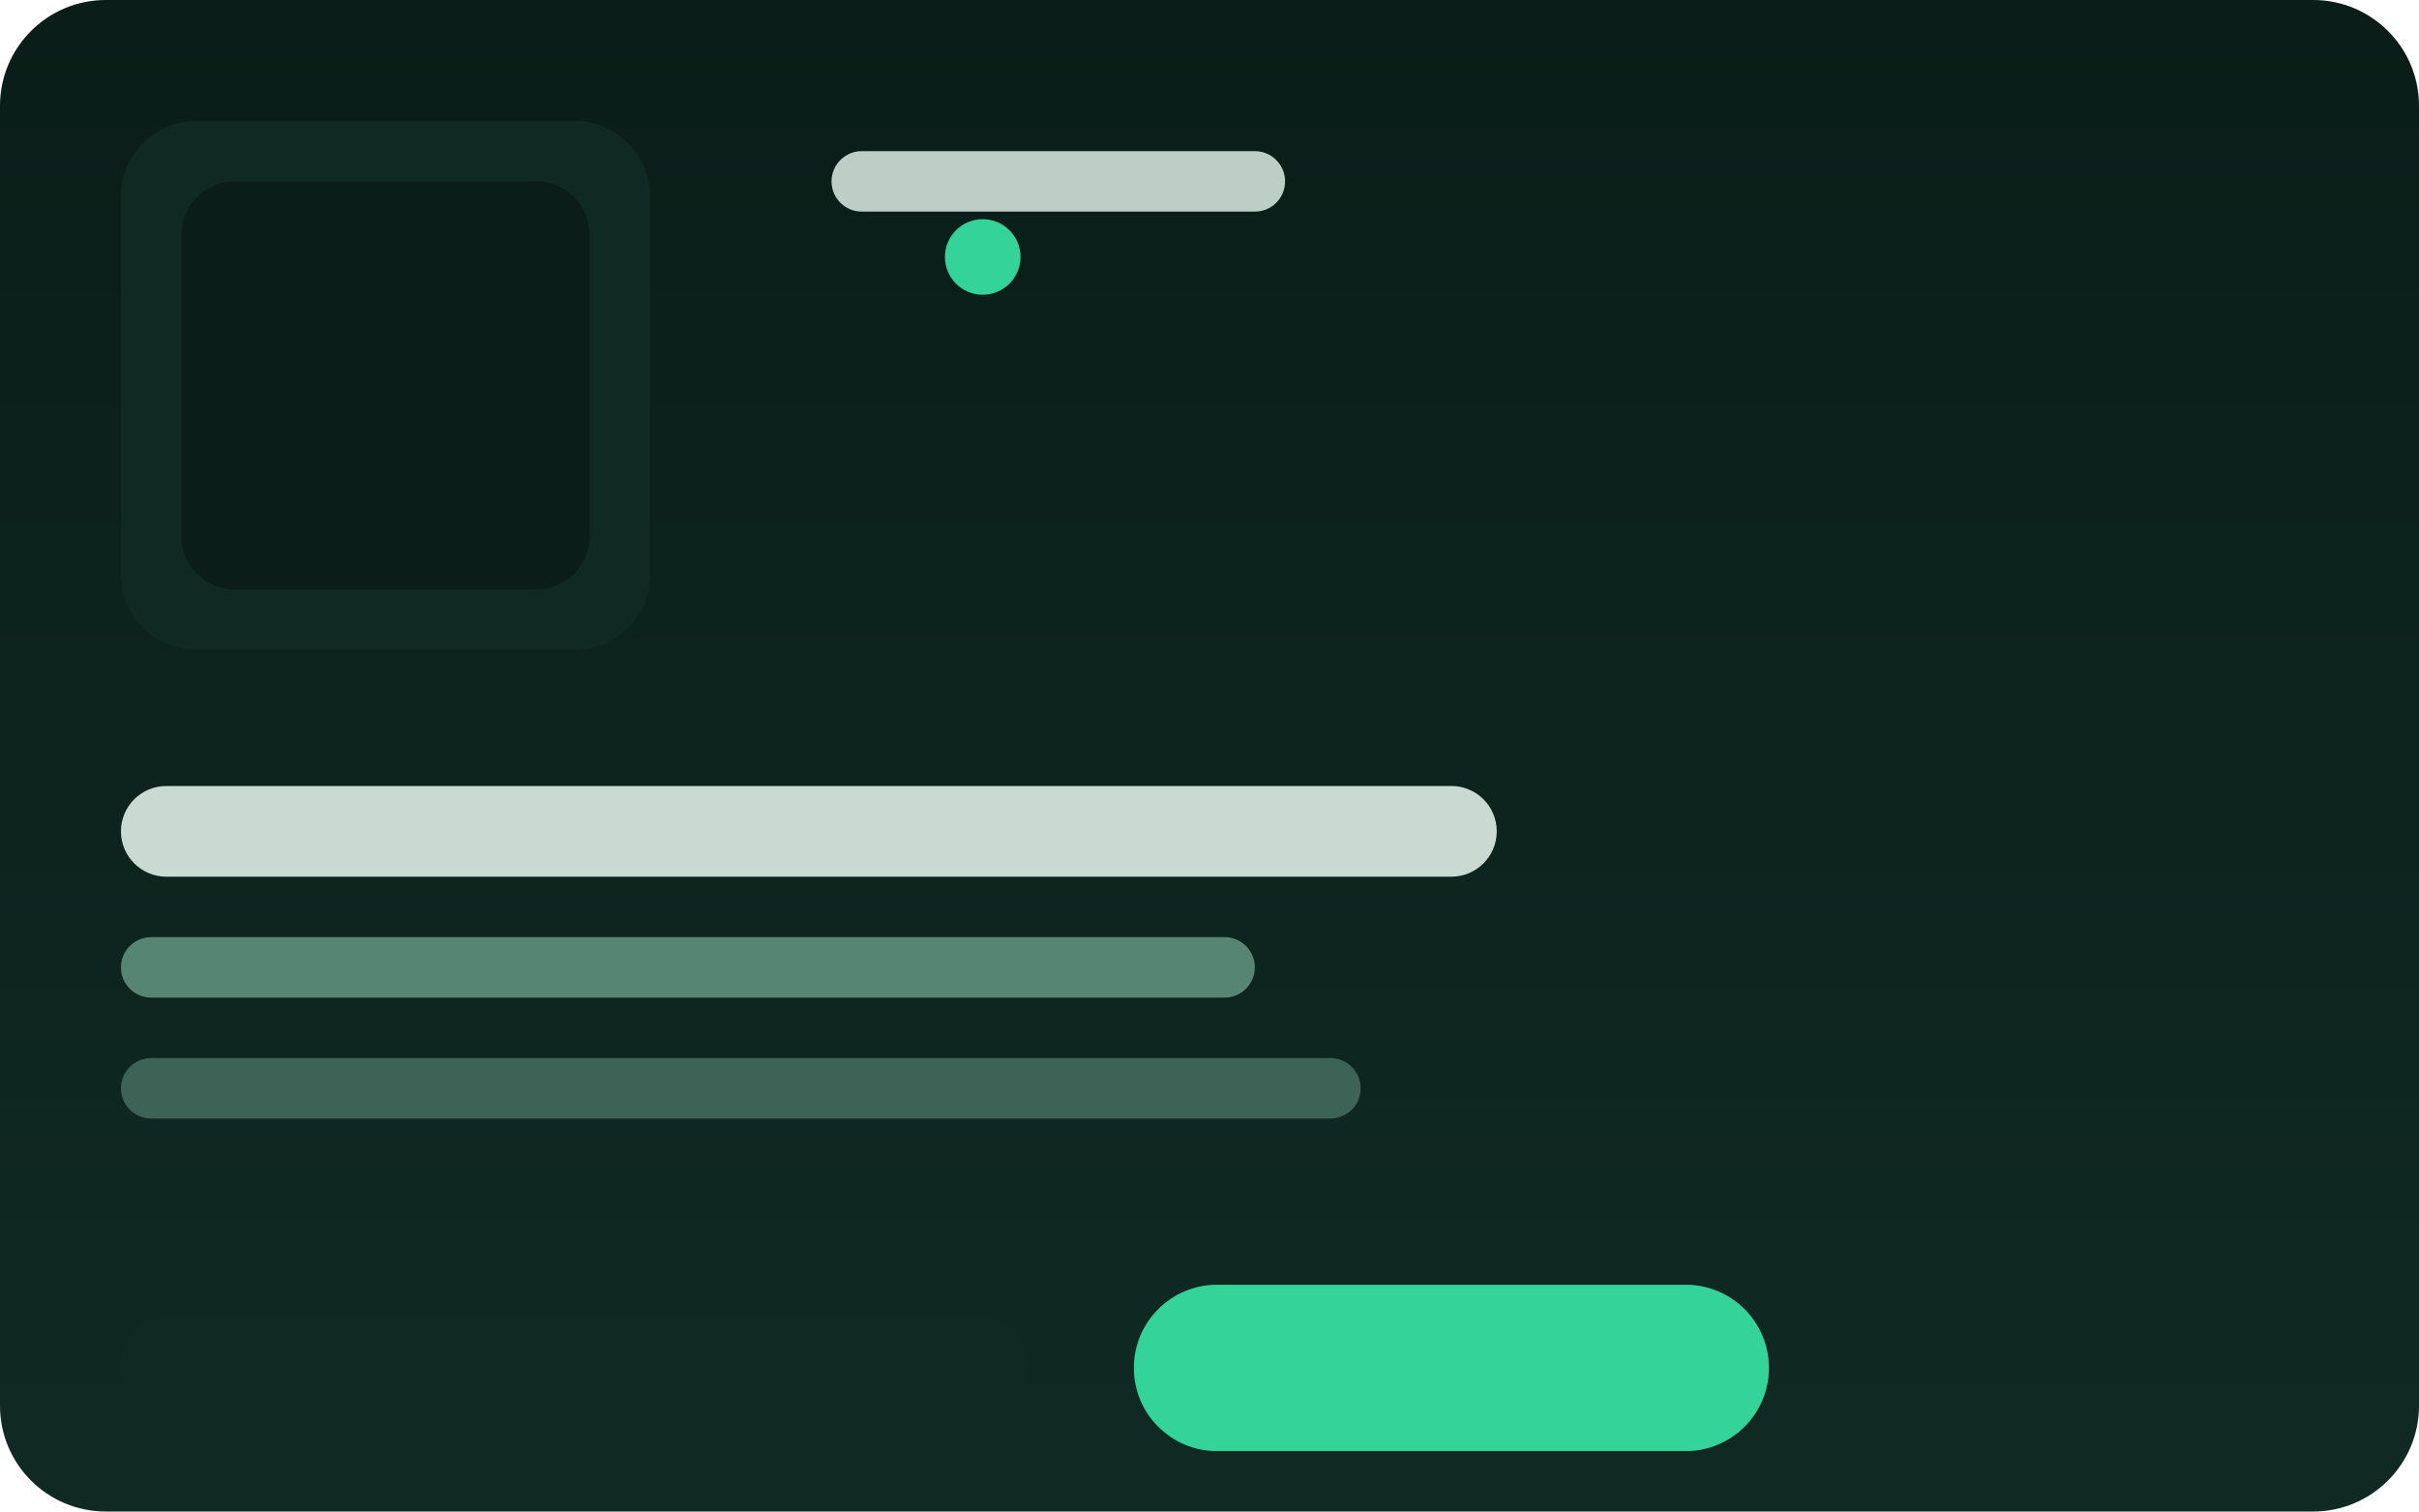
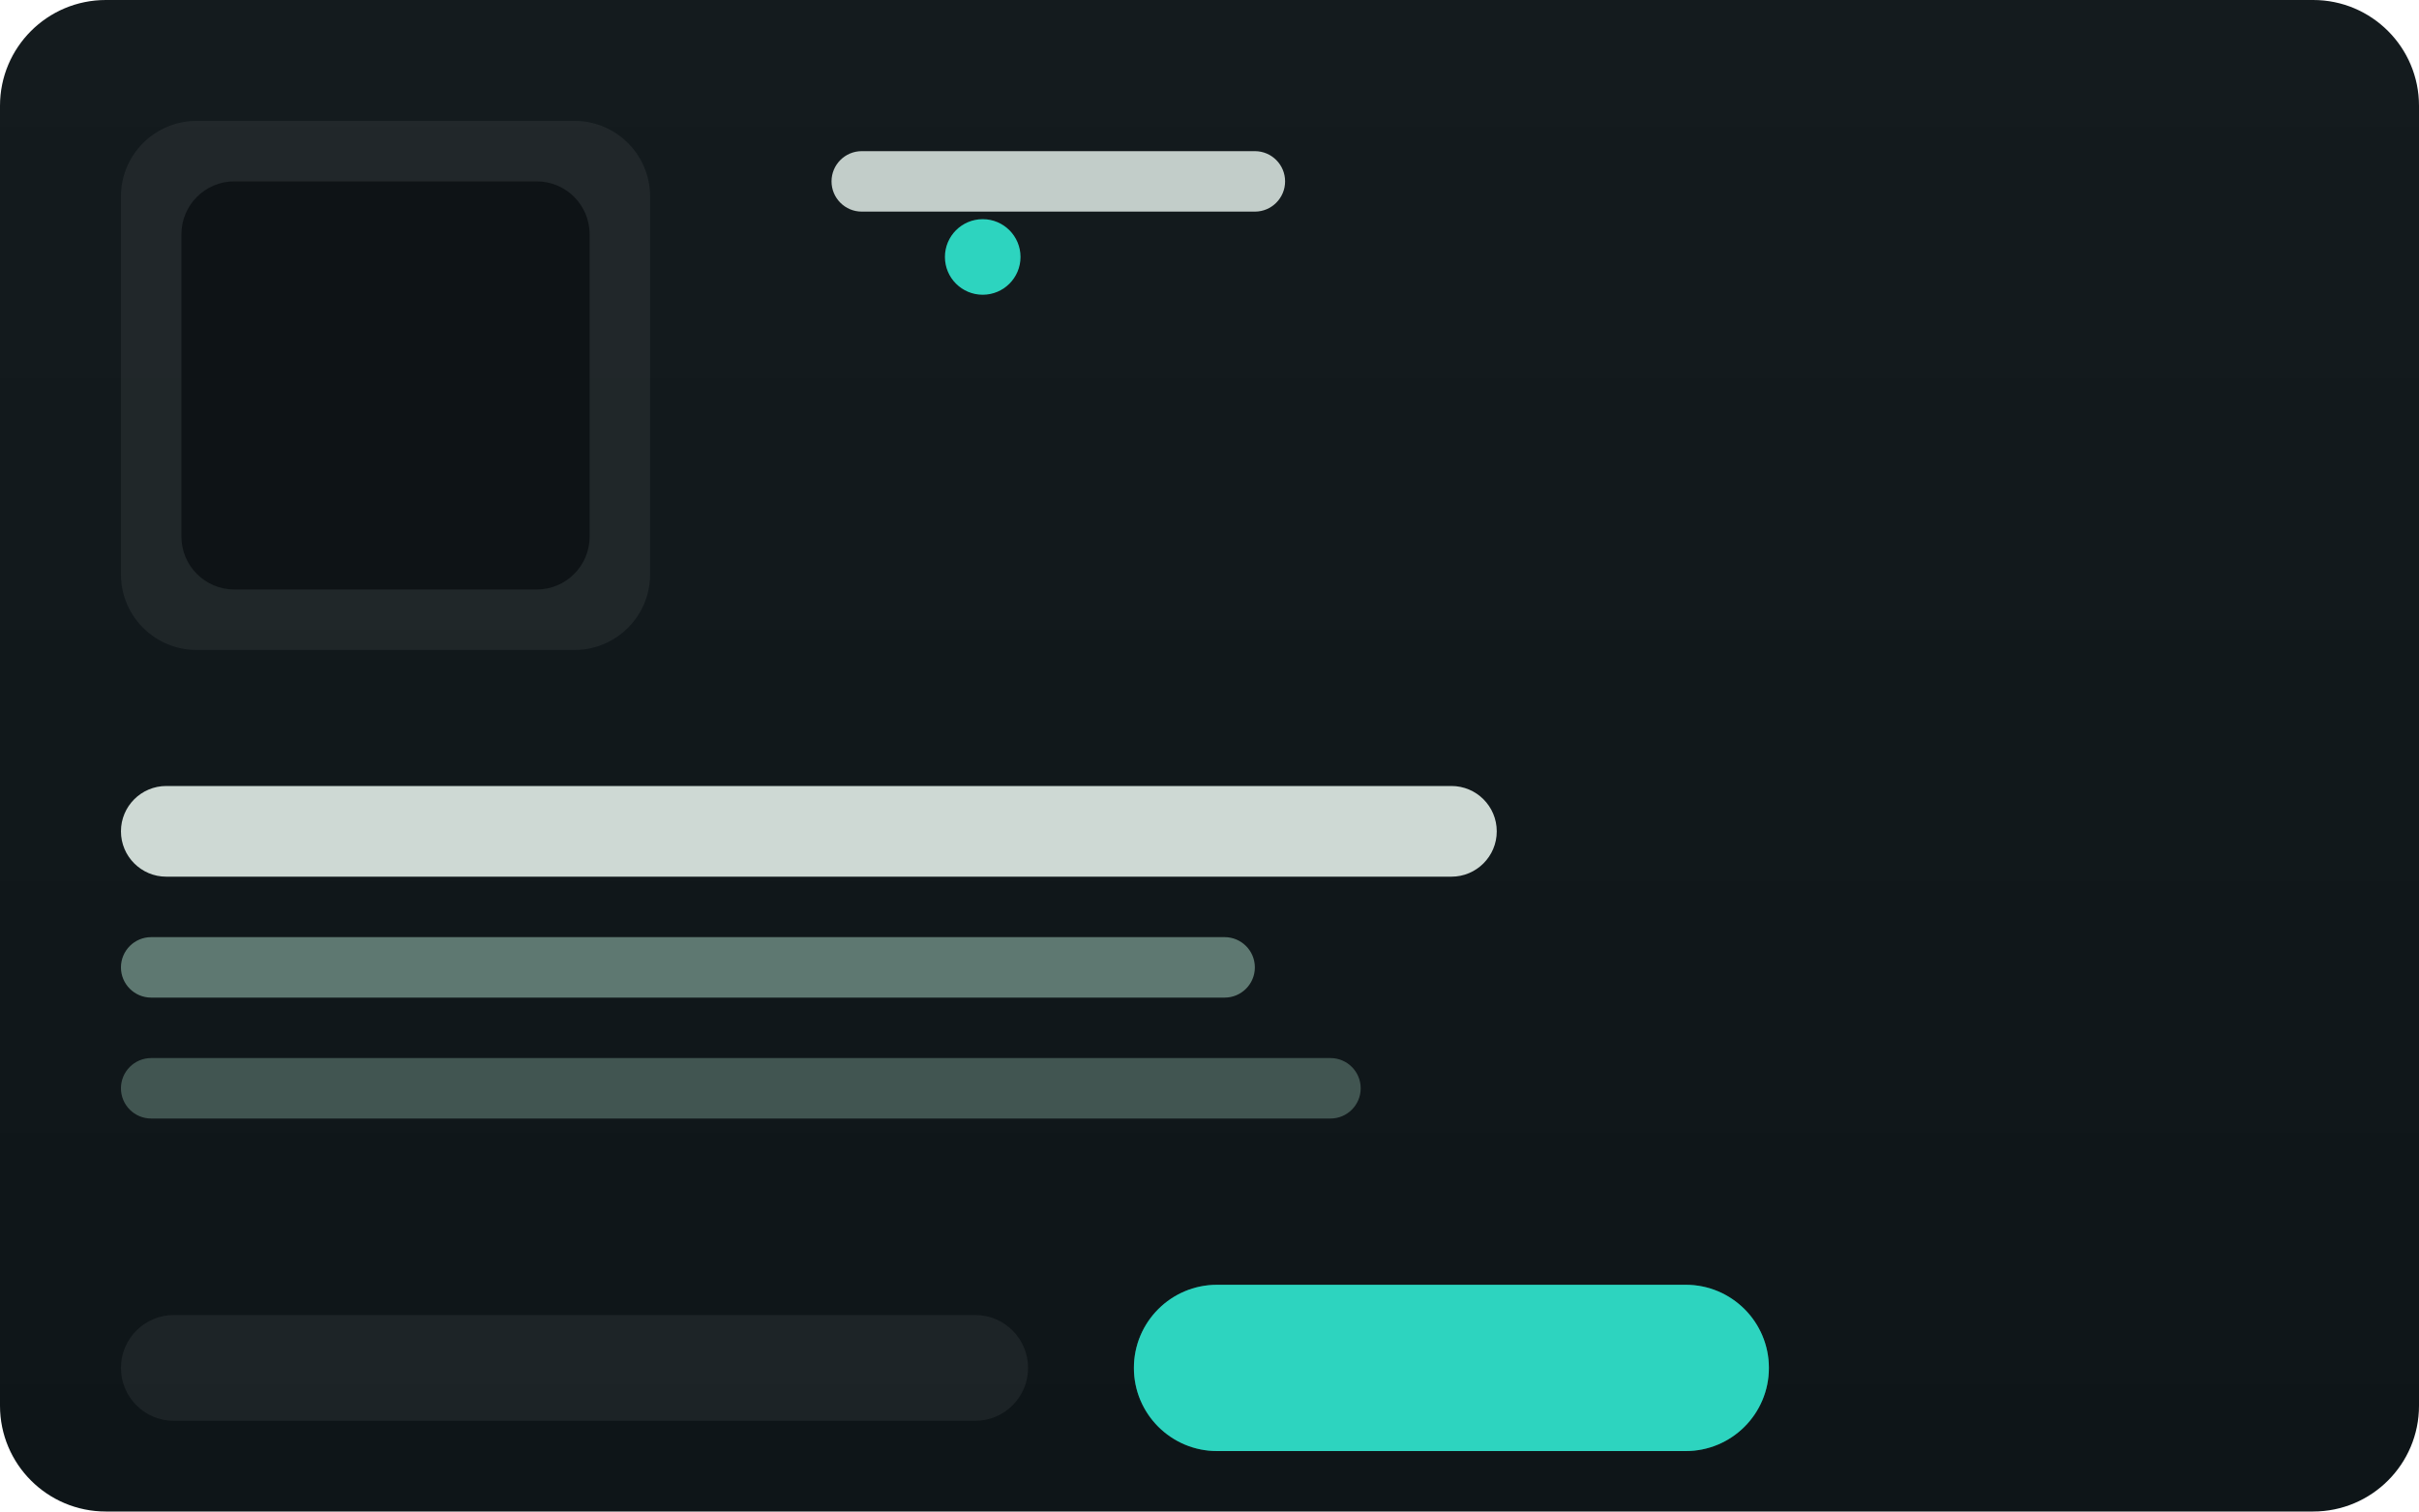
<svg xmlns="http://www.w3.org/2000/svg" width="320" height="200" viewBox="0 0 320 200">
  <defs>
    <linearGradient id="gaurora" x2="0" y2="1">
-       <stop offset="0" stop-color="#0a1d18" />
-       <stop offset="1" stop-color="#102a23" />
+       <stop offset="0" stop-color="#141b1e" />
+       <stop offset="1" stop-color="#0e1518" />
    </linearGradient>
  </defs>
  <rect width="320" height="200" rx="14" fill="url(#gaurora)" />
-   <rect x="16" y="16" width="70" height="70" rx="10" fill="#102a23" />
-   <rect x="24" y="24" width="54" height="54" rx="7" fill="#0a1d18" />
-   <circle cx="130" cy="34" r="5" fill="#34d399" />
-   <rect x="110" y="20" width="60" height="8" rx="4" fill="#eafaf2" opacity="0.8" />
-   <rect x="16" y="104" width="182" height="12" rx="6" fill="#eafaf2" opacity="0.85" />
-   <rect x="16" y="124" width="150" height="8" rx="4" fill="#92d5b8" opacity="0.55" />
-   <rect x="16" y="140" width="164" height="8" rx="4" fill="#92d5b8" opacity="0.35" />
-   <rect x="16" y="174" width="120" height="14" rx="7" fill="#102a23" />
-   <rect x="150" y="170" width="84" height="22" rx="11" fill="#34d399" />
-   <rect x="150" y="170" width="84" height="22" rx="11" fill="#34d399" opacity="0.35" />
+   <rect x="16" y="16" width="70" height="70" rx="10" fill="rgba(255,255,255,0.06)" />
+   <rect x="24" y="24" width="54" height="54" rx="7" fill="#0e1316" />
+   <circle cx="130" cy="34" r="5" fill="#2dd4bf" />
+   <rect x="110" y="20" width="60" height="8" rx="4" fill="#eefaf4" opacity="0.8" />
+   <rect x="16" y="104" width="182" height="12" rx="6" fill="#eefaf4" opacity="0.85" />
+   <rect x="16" y="124" width="150" height="8" rx="4" fill="#9fc9b8" opacity="0.55" />
+   <rect x="16" y="140" width="164" height="8" rx="4" fill="#9fc9b8" opacity="0.35" />
+   <rect x="16" y="174" width="120" height="14" rx="7" fill="rgba(255,255,255,0.06)" />
+   <rect x="150" y="170" width="84" height="22" rx="11" fill="#2dd4bf" />
+   <rect x="150" y="170" width="84" height="22" rx="11" fill="#2dd4bf" opacity="0.35" />
</svg>
